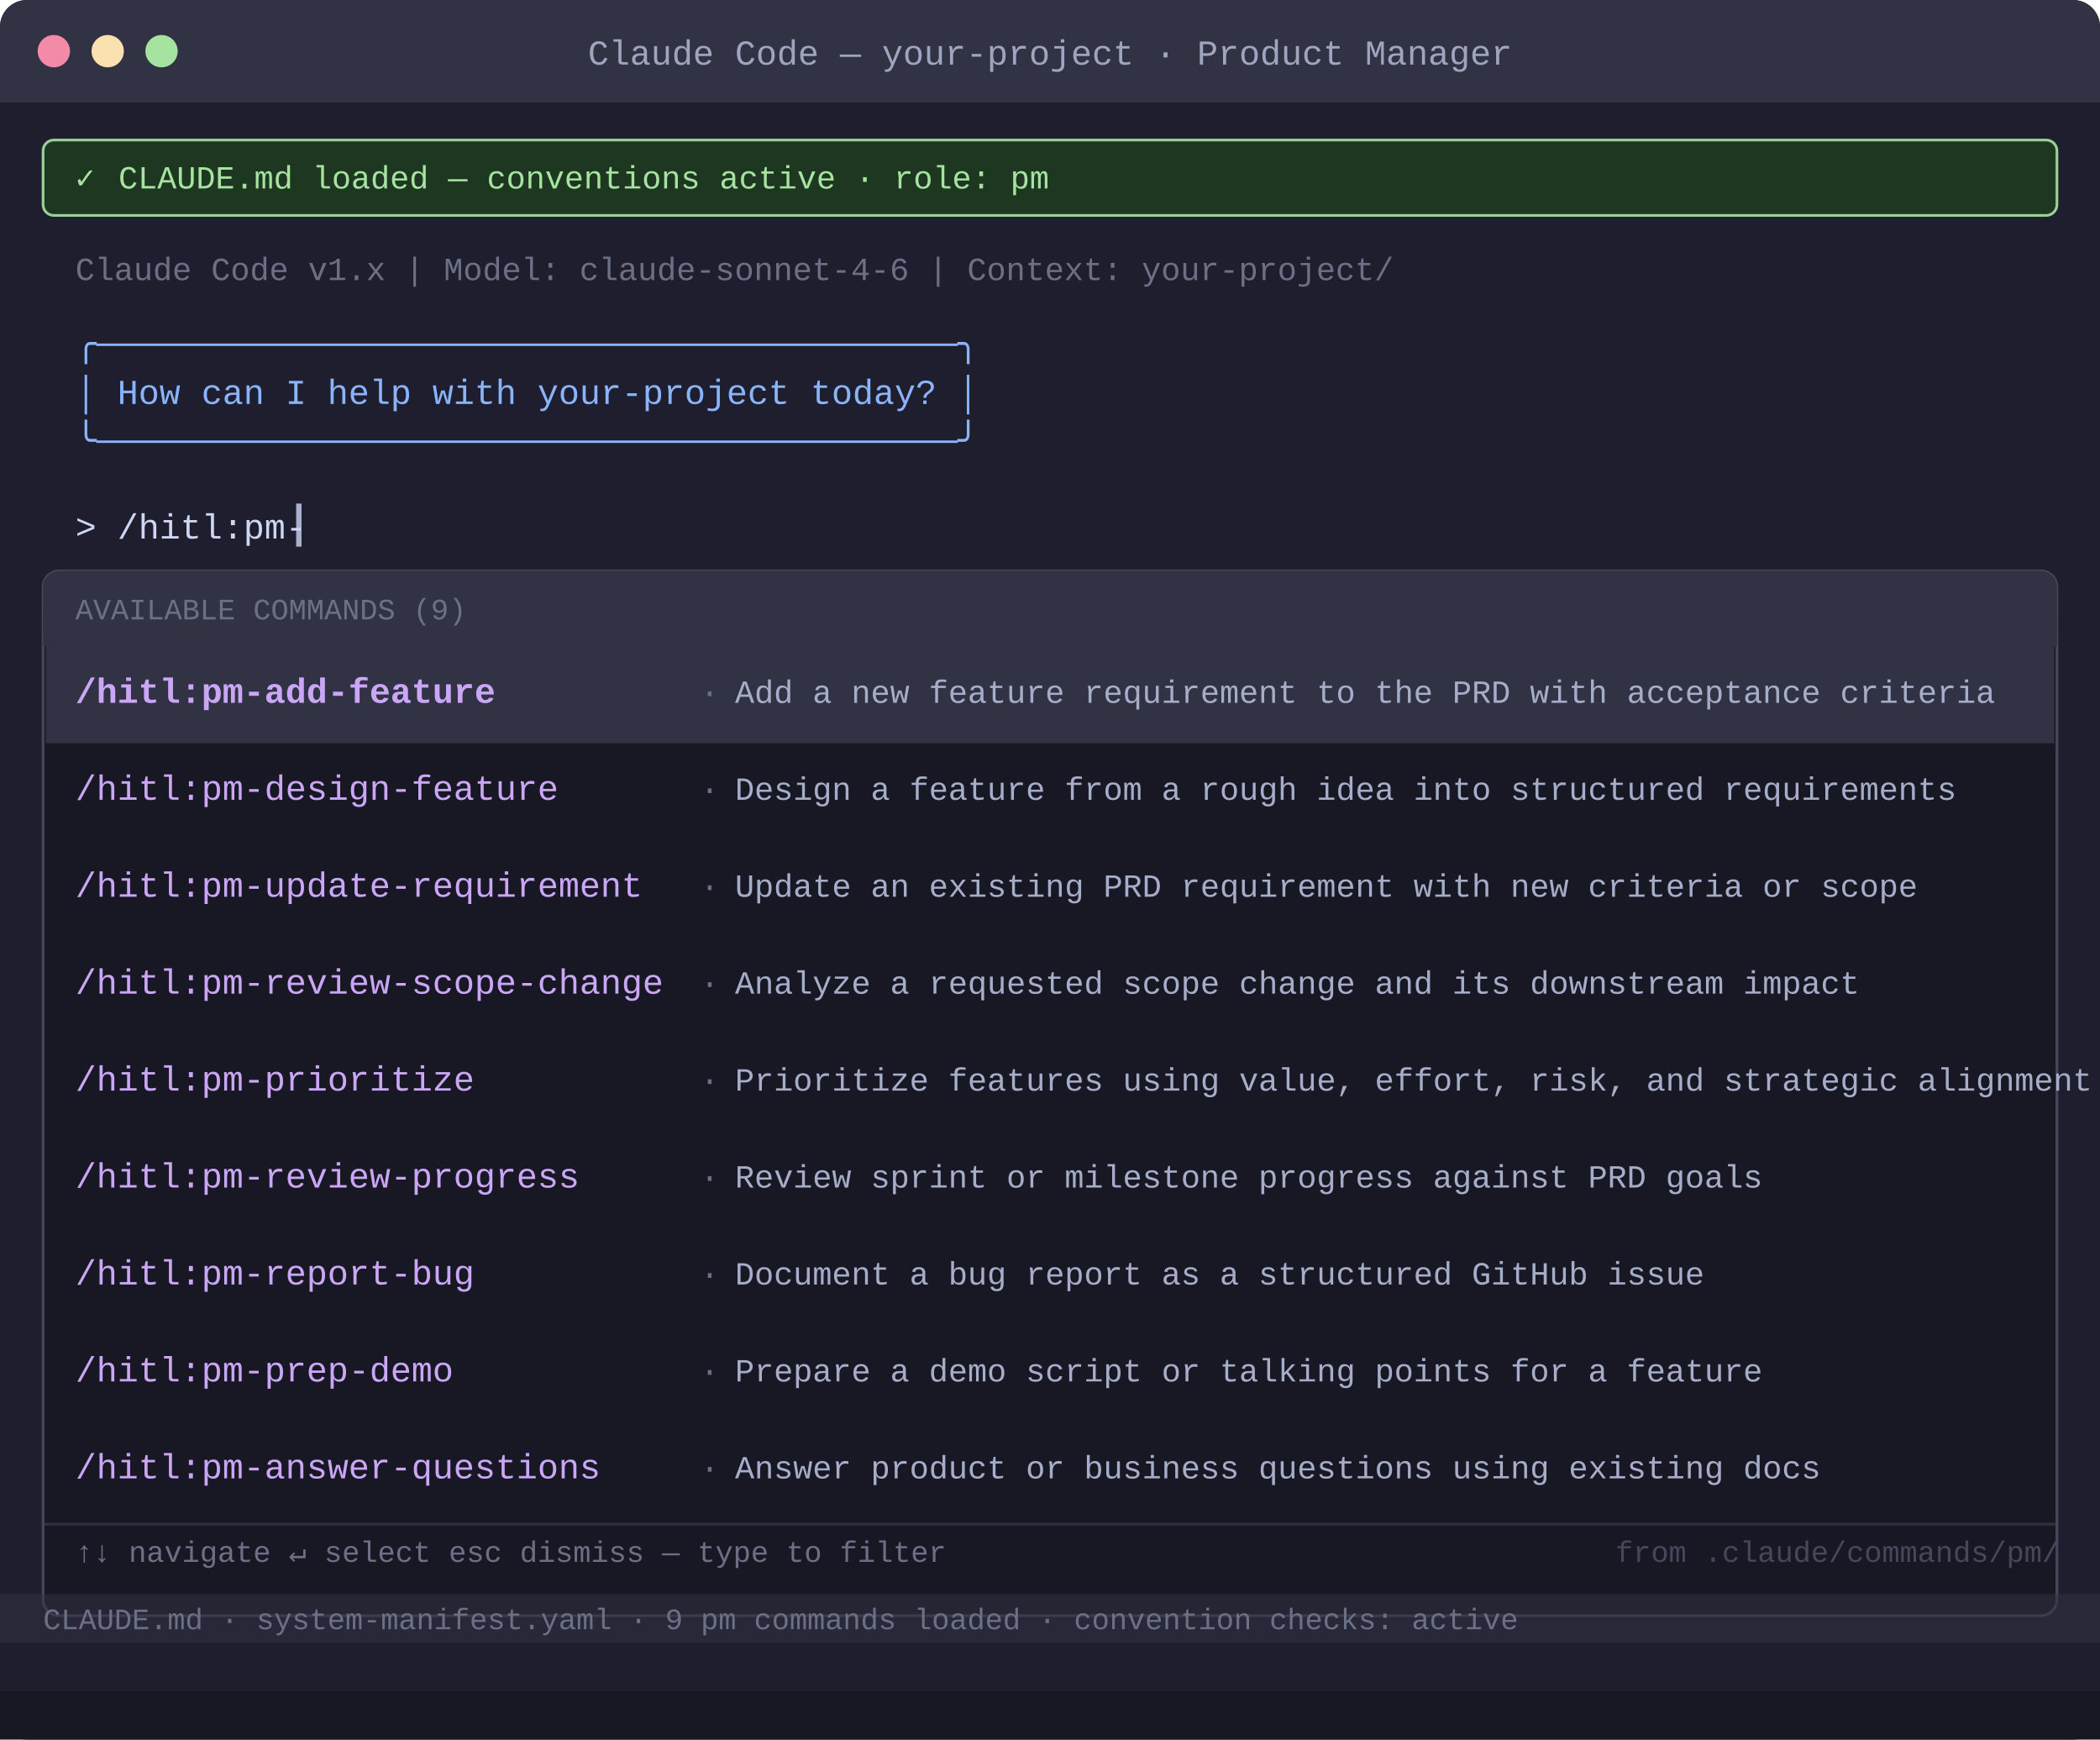
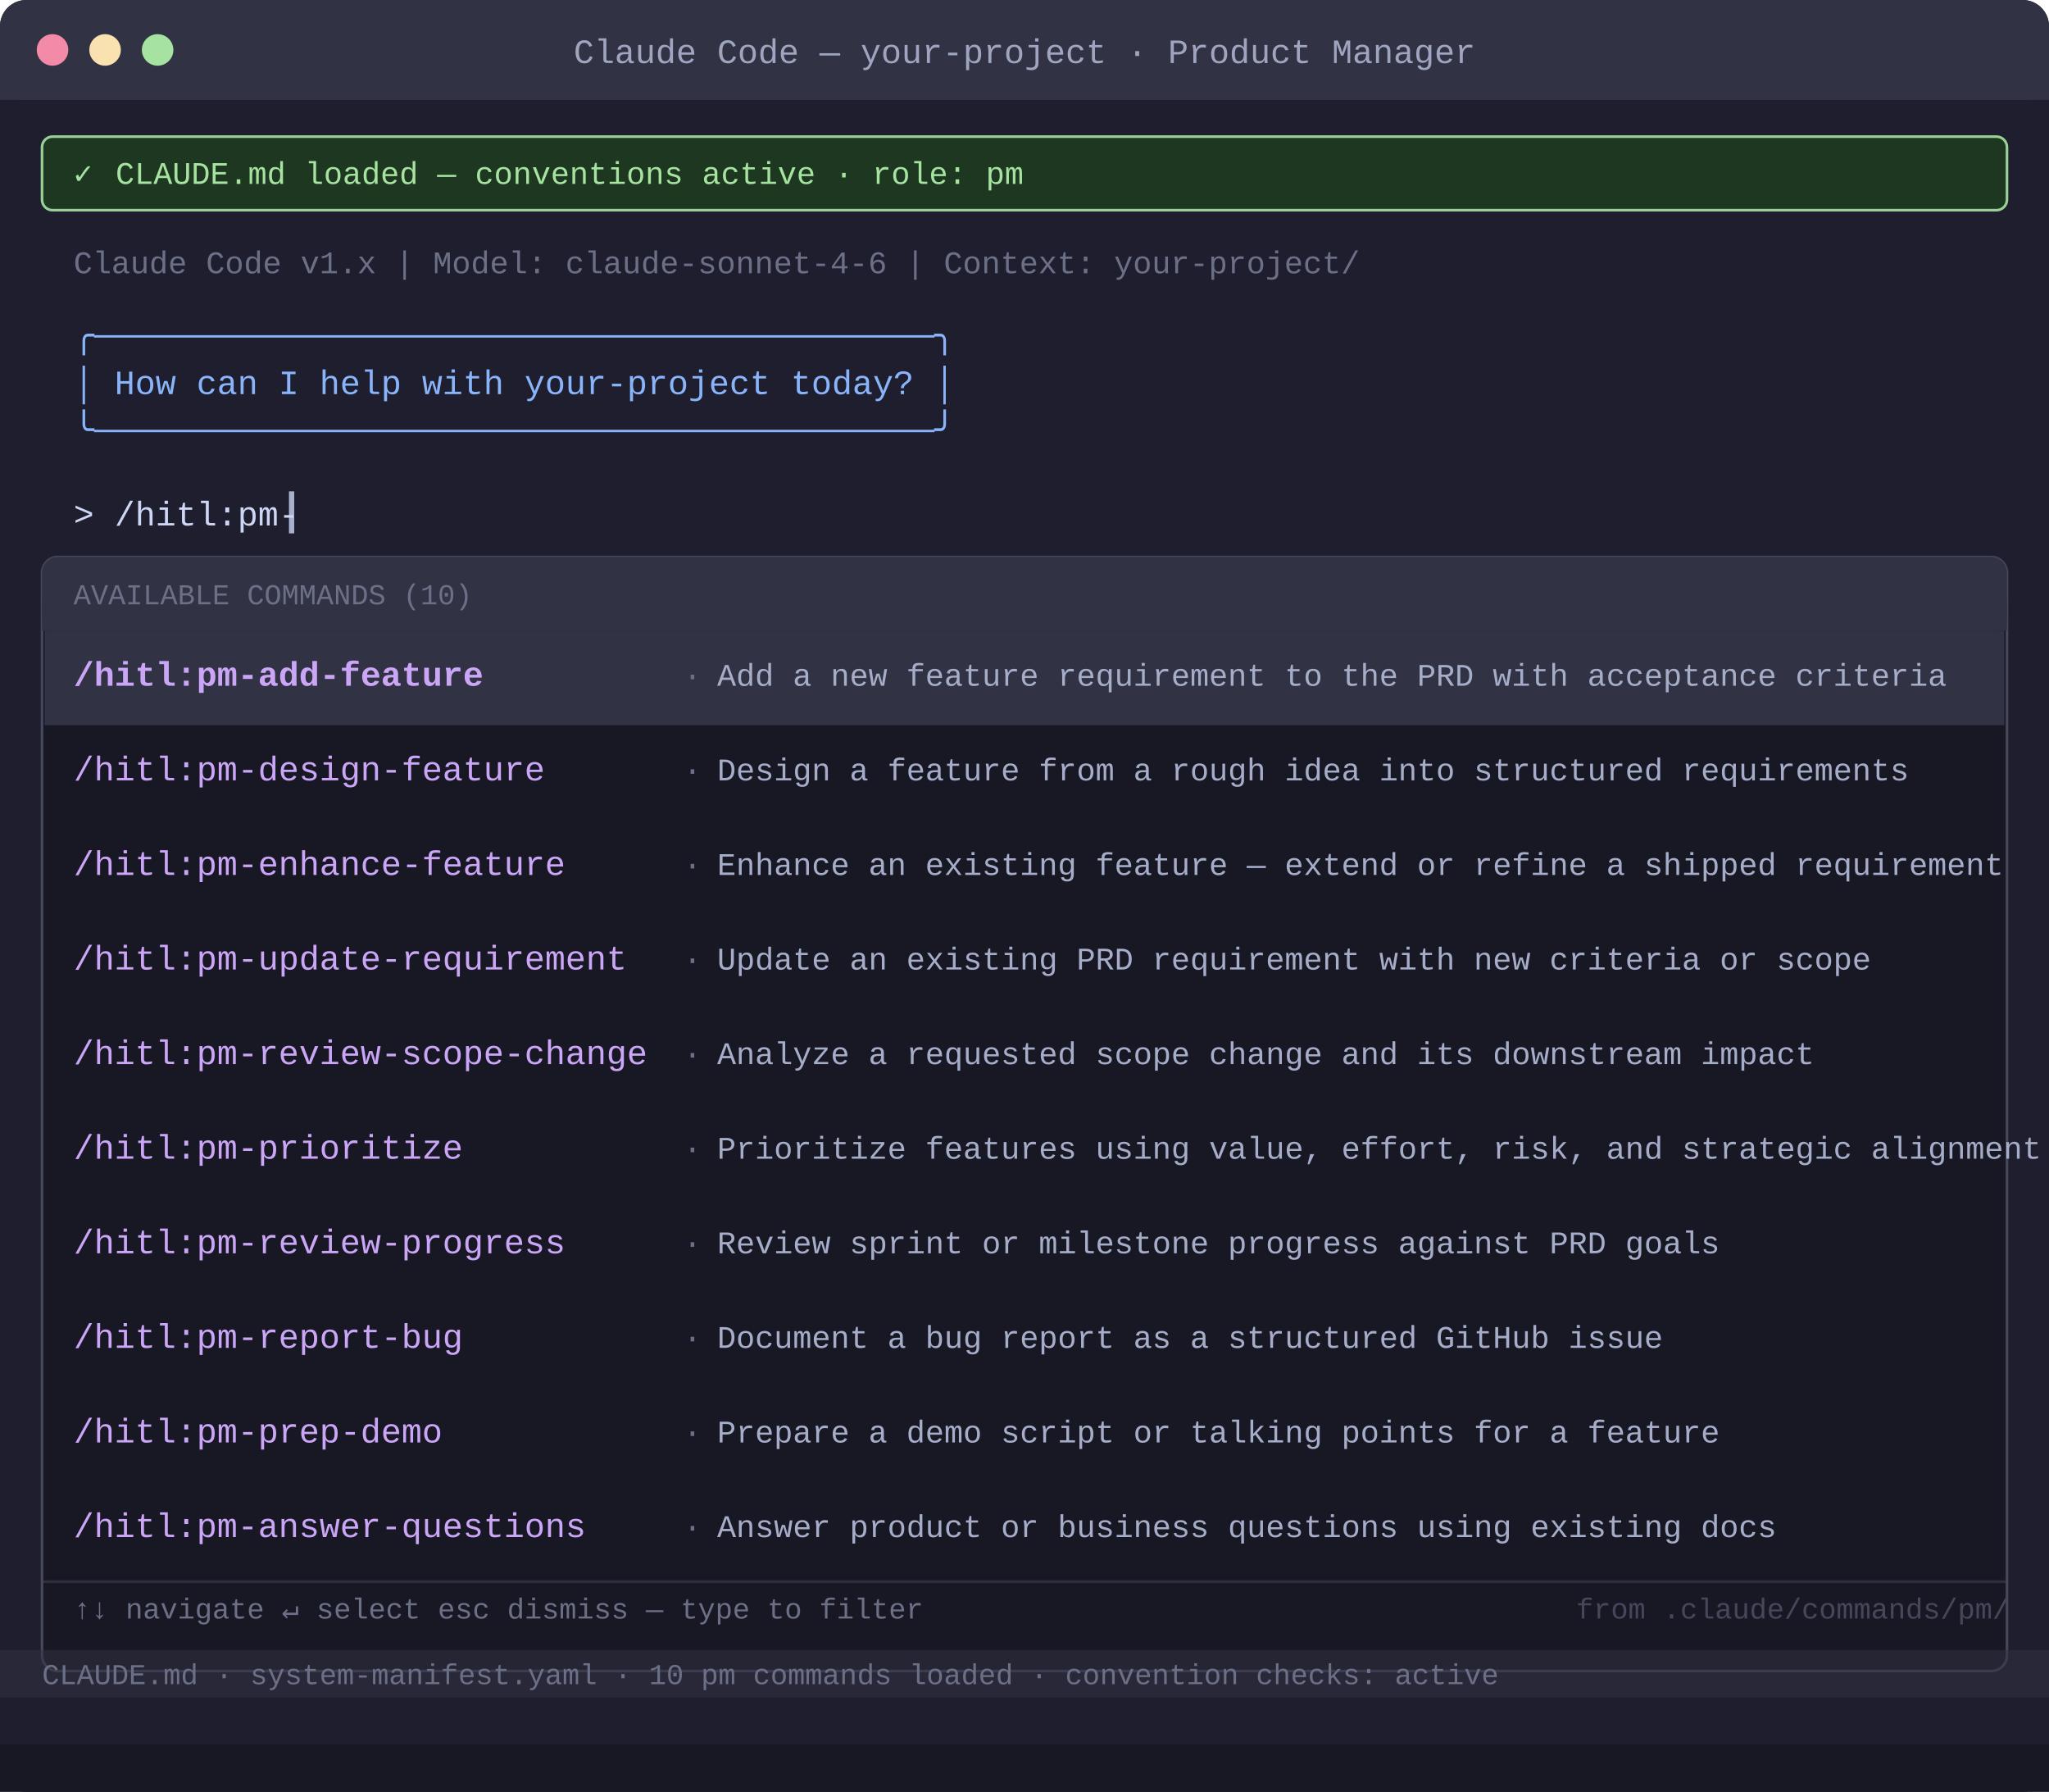
- <svg xmlns="http://www.w3.org/2000/svg" viewBox="0 0 780 646" width="780" height="646" font-family="'Menlo','Monaco','Consolas','Courier New',monospace">
-   <rect width="780" height="646" rx="10" fill="#1e1e2e" />
+ <svg xmlns="http://www.w3.org/2000/svg" viewBox="0 0 780 682" width="780" height="682" font-family="'Menlo','Monaco','Consolas','Courier New',monospace">
+   <rect width="780" height="682" rx="10" fill="#1e1e2e" />
  <rect width="780" height="38" rx="10" fill="#313244" />
  <rect y="28" width="780" height="10" fill="#313244" />
  <circle cx="20" cy="19" r="6" fill="#f38ba8" />
  <circle cx="40" cy="19" r="6" fill="#f9e2af" />
  <circle cx="60" cy="19" r="6" fill="#a6e3a1" />
  <text x="390" y="24" text-anchor="middle" fill="#cdd6f4" font-size="13" opacity="0.7">Claude Code — your-project · Product Manager</text>
  <rect x="16" y="52" width="748" height="28" rx="4" fill="#1e3a1e" stroke="#a6e3a1" stroke-width="1" opacity="0.9" />
  <text x="28" y="70" fill="#a6e3a1" font-size="12">✓</text>
  <text x="44" y="70" fill="#a6e3a1" font-size="12">CLAUDE.md loaded — conventions active · role: pm</text>
  <text x="28" y="104" fill="#6c7086" font-size="12">Claude Code v1.x  |  Model: claude-sonnet-4-6  |  Context: your-project/</text>
  <text x="28" y="132" fill="#89b4fa" font-size="13">╭─────────────────────────────────────────╮</text>
  <text x="28" y="150" fill="#89b4fa" font-size="13">│  How can I help with your-project today? │</text>
  <text x="28" y="168" fill="#89b4fa" font-size="13">╰─────────────────────────────────────────╯</text>
  <text x="28" y="200" fill="#cdd6f4" font-size="13">&gt; /hitl:pm-</text>
  <rect x="110" y="187" width="2" height="16" fill="#cdd6f4" opacity="0.8" />
-   <rect x="16" y="212" width="748" height="388" rx="6" fill="#181825" stroke="#45475a" stroke-width="1" />
+   <rect x="16" y="212" width="748" height="424" rx="6" fill="#181825" stroke="#45475a" stroke-width="1" />
  <rect x="16" y="212" width="748" height="28" rx="6" fill="#313244" />
  <rect x="16" y="228" width="748" height="12" fill="#313244" />
-   <text x="28" y="230" fill="#6c7086" font-size="11">AVAILABLE COMMANDS  (9)</text>
+   <text x="28" y="230" fill="#6c7086" font-size="11">AVAILABLE COMMANDS  (10)</text>
  <rect x="17" y="240" width="746" height="36" fill="#313244" rx="0" />
  <text x="28" y="261" fill="#cba6f7" font-size="13" font-weight="bold">/hitl:pm-add-feature</text>
  <text x="260" y="261" fill="#6c7086" font-size="12">  ·</text>
  <text x="273" y="261" fill="#a6adc8" font-size="12">Add a new feature requirement to the PRD with acceptance criteria</text>
  <rect x="17" y="276" width="746" height="36" fill="transparent" />
  <text x="28" y="297" fill="#cba6f7" font-size="13">/hitl:pm-design-feature</text>
  <text x="260" y="297" fill="#6c7086" font-size="12">  ·</text>
  <text x="273" y="297" fill="#a6adc8" font-size="12">Design a feature from a rough idea into structured requirements</text>
  <rect x="17" y="312" width="746" height="36" fill="transparent" />
-   <text x="28" y="333" fill="#cba6f7" font-size="13">/hitl:pm-update-requirement</text>
+   <text x="28" y="333" fill="#cba6f7" font-size="13">/hitl:pm-enhance-feature</text>
  <text x="260" y="333" fill="#6c7086" font-size="12">  ·</text>
-   <text x="273" y="333" fill="#a6adc8" font-size="12">Update an existing PRD requirement with new criteria or scope</text>
+   <text x="273" y="333" fill="#a6adc8" font-size="12">Enhance an existing feature — extend or refine a shipped requirement</text>
  <rect x="17" y="348" width="746" height="36" fill="transparent" />
-   <text x="28" y="369" fill="#cba6f7" font-size="13">/hitl:pm-review-scope-change</text>
+   <text x="28" y="369" fill="#cba6f7" font-size="13">/hitl:pm-update-requirement</text>
  <text x="260" y="369" fill="#6c7086" font-size="12">  ·</text>
-   <text x="273" y="369" fill="#a6adc8" font-size="12">Analyze a requested scope change and its downstream impact</text>
+   <text x="273" y="369" fill="#a6adc8" font-size="12">Update an existing PRD requirement with new criteria or scope</text>
  <rect x="17" y="384" width="746" height="36" fill="transparent" />
-   <text x="28" y="405" fill="#cba6f7" font-size="13">/hitl:pm-prioritize</text>
+   <text x="28" y="405" fill="#cba6f7" font-size="13">/hitl:pm-review-scope-change</text>
  <text x="260" y="405" fill="#6c7086" font-size="12">  ·</text>
-   <text x="273" y="405" fill="#a6adc8" font-size="12">Prioritize features using value, effort, risk, and strategic alignment</text>
+   <text x="273" y="405" fill="#a6adc8" font-size="12">Analyze a requested scope change and its downstream impact</text>
  <rect x="17" y="420" width="746" height="36" fill="transparent" />
-   <text x="28" y="441" fill="#cba6f7" font-size="13">/hitl:pm-review-progress</text>
+   <text x="28" y="441" fill="#cba6f7" font-size="13">/hitl:pm-prioritize</text>
  <text x="260" y="441" fill="#6c7086" font-size="12">  ·</text>
-   <text x="273" y="441" fill="#a6adc8" font-size="12">Review sprint or milestone progress against PRD goals</text>
+   <text x="273" y="441" fill="#a6adc8" font-size="12">Prioritize features using value, effort, risk, and strategic alignment</text>
  <rect x="17" y="456" width="746" height="36" fill="transparent" />
-   <text x="28" y="477" fill="#cba6f7" font-size="13">/hitl:pm-report-bug</text>
+   <text x="28" y="477" fill="#cba6f7" font-size="13">/hitl:pm-review-progress</text>
  <text x="260" y="477" fill="#6c7086" font-size="12">  ·</text>
-   <text x="273" y="477" fill="#a6adc8" font-size="12">Document a bug report as a structured GitHub issue</text>
+   <text x="273" y="477" fill="#a6adc8" font-size="12">Review sprint or milestone progress against PRD goals</text>
  <rect x="17" y="492" width="746" height="36" fill="transparent" />
-   <text x="28" y="513" fill="#cba6f7" font-size="13">/hitl:pm-prep-demo</text>
+   <text x="28" y="513" fill="#cba6f7" font-size="13">/hitl:pm-report-bug</text>
  <text x="260" y="513" fill="#6c7086" font-size="12">  ·</text>
-   <text x="273" y="513" fill="#a6adc8" font-size="12">Prepare a demo script or talking points for a feature</text>
+   <text x="273" y="513" fill="#a6adc8" font-size="12">Document a bug report as a structured GitHub issue</text>
  <rect x="17" y="528" width="746" height="36" fill="transparent" />
-   <text x="28" y="549" fill="#cba6f7" font-size="13">/hitl:pm-answer-questions</text>
+   <text x="28" y="549" fill="#cba6f7" font-size="13">/hitl:pm-prep-demo</text>
  <text x="260" y="549" fill="#6c7086" font-size="12">  ·</text>
-   <text x="273" y="549" fill="#a6adc8" font-size="12">Answer product or business questions using existing docs</text>
-   <line x1="16" y1="566" x2="764" y2="566" stroke="#45475a" stroke-width="1" opacity="0.5" />
-   <text x="28" y="580" fill="#6c7086" font-size="11">↑↓ navigate   ↵ select   esc dismiss   —   type to filter</text>
-   <text x="600" y="580" fill="#45475a" font-size="11">from .claude/commands/pm/</text>
-   <rect x="0" y="592" width="780" height="18" fill="#313244" opacity="0.5" />
-   <text x="16" y="605" fill="#6c7086" font-size="11">CLAUDE.md  ·  system-manifest.yaml  ·  9 pm commands loaded  ·  convention checks: active</text>
-   <rect x="0" y="628" width="780" height="18" rx="0" fill="#181825" />
+   <text x="273" y="549" fill="#a6adc8" font-size="12">Prepare a demo script or talking points for a feature</text>
+   <rect x="17" y="564" width="746" height="36" fill="transparent" />
+   <text x="28" y="585" fill="#cba6f7" font-size="13">/hitl:pm-answer-questions</text>
+   <text x="260" y="585" fill="#6c7086" font-size="12">  ·</text>
+   <text x="273" y="585" fill="#a6adc8" font-size="12">Answer product or business questions using existing docs</text>
+   <line x1="16" y1="602" x2="764" y2="602" stroke="#45475a" stroke-width="1" opacity="0.5" />
+   <text x="28" y="616" fill="#6c7086" font-size="11">↑↓ navigate   ↵ select   esc dismiss   —   type to filter</text>
+   <text x="600" y="616" fill="#45475a" font-size="11">from .claude/commands/pm/</text>
+   <rect x="0" y="628" width="780" height="18" fill="#313244" opacity="0.5" />
+   <text x="16" y="641" fill="#6c7086" font-size="11">CLAUDE.md  ·  system-manifest.yaml  ·  10 pm commands loaded  ·  convention checks: active</text>
+   <rect x="0" y="664" width="780" height="18" rx="0" fill="#181825" />
</svg>
